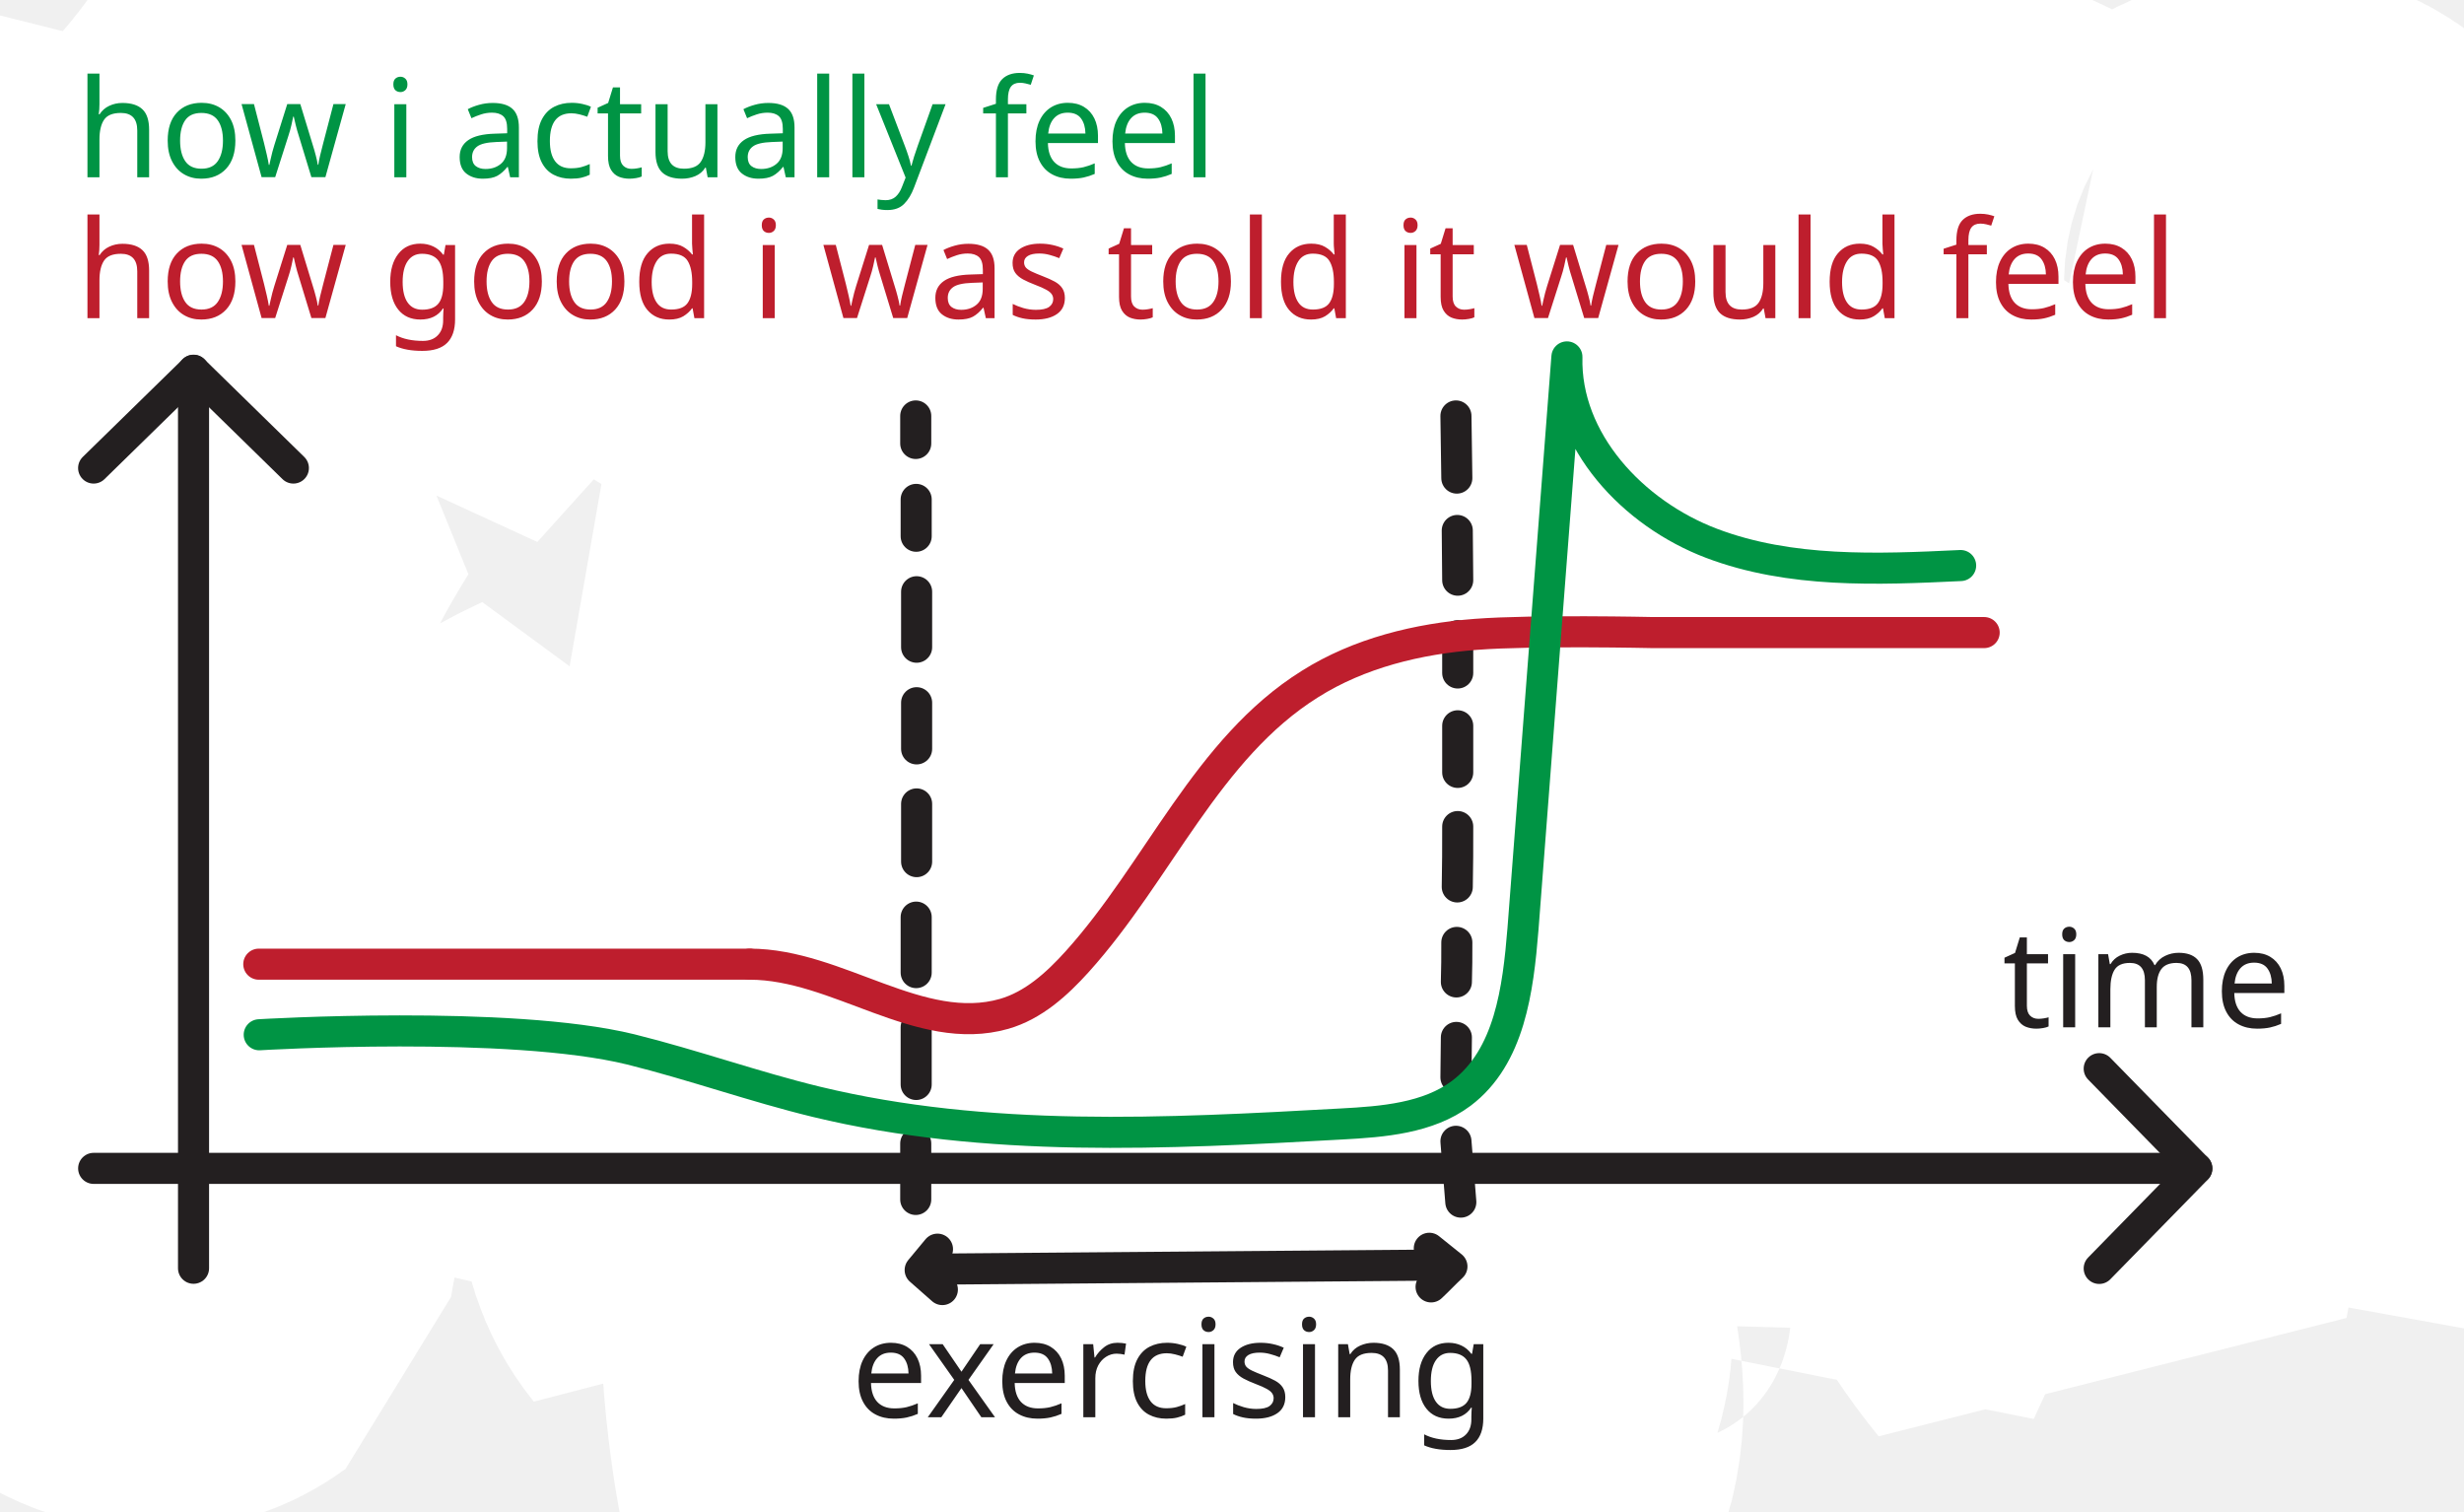
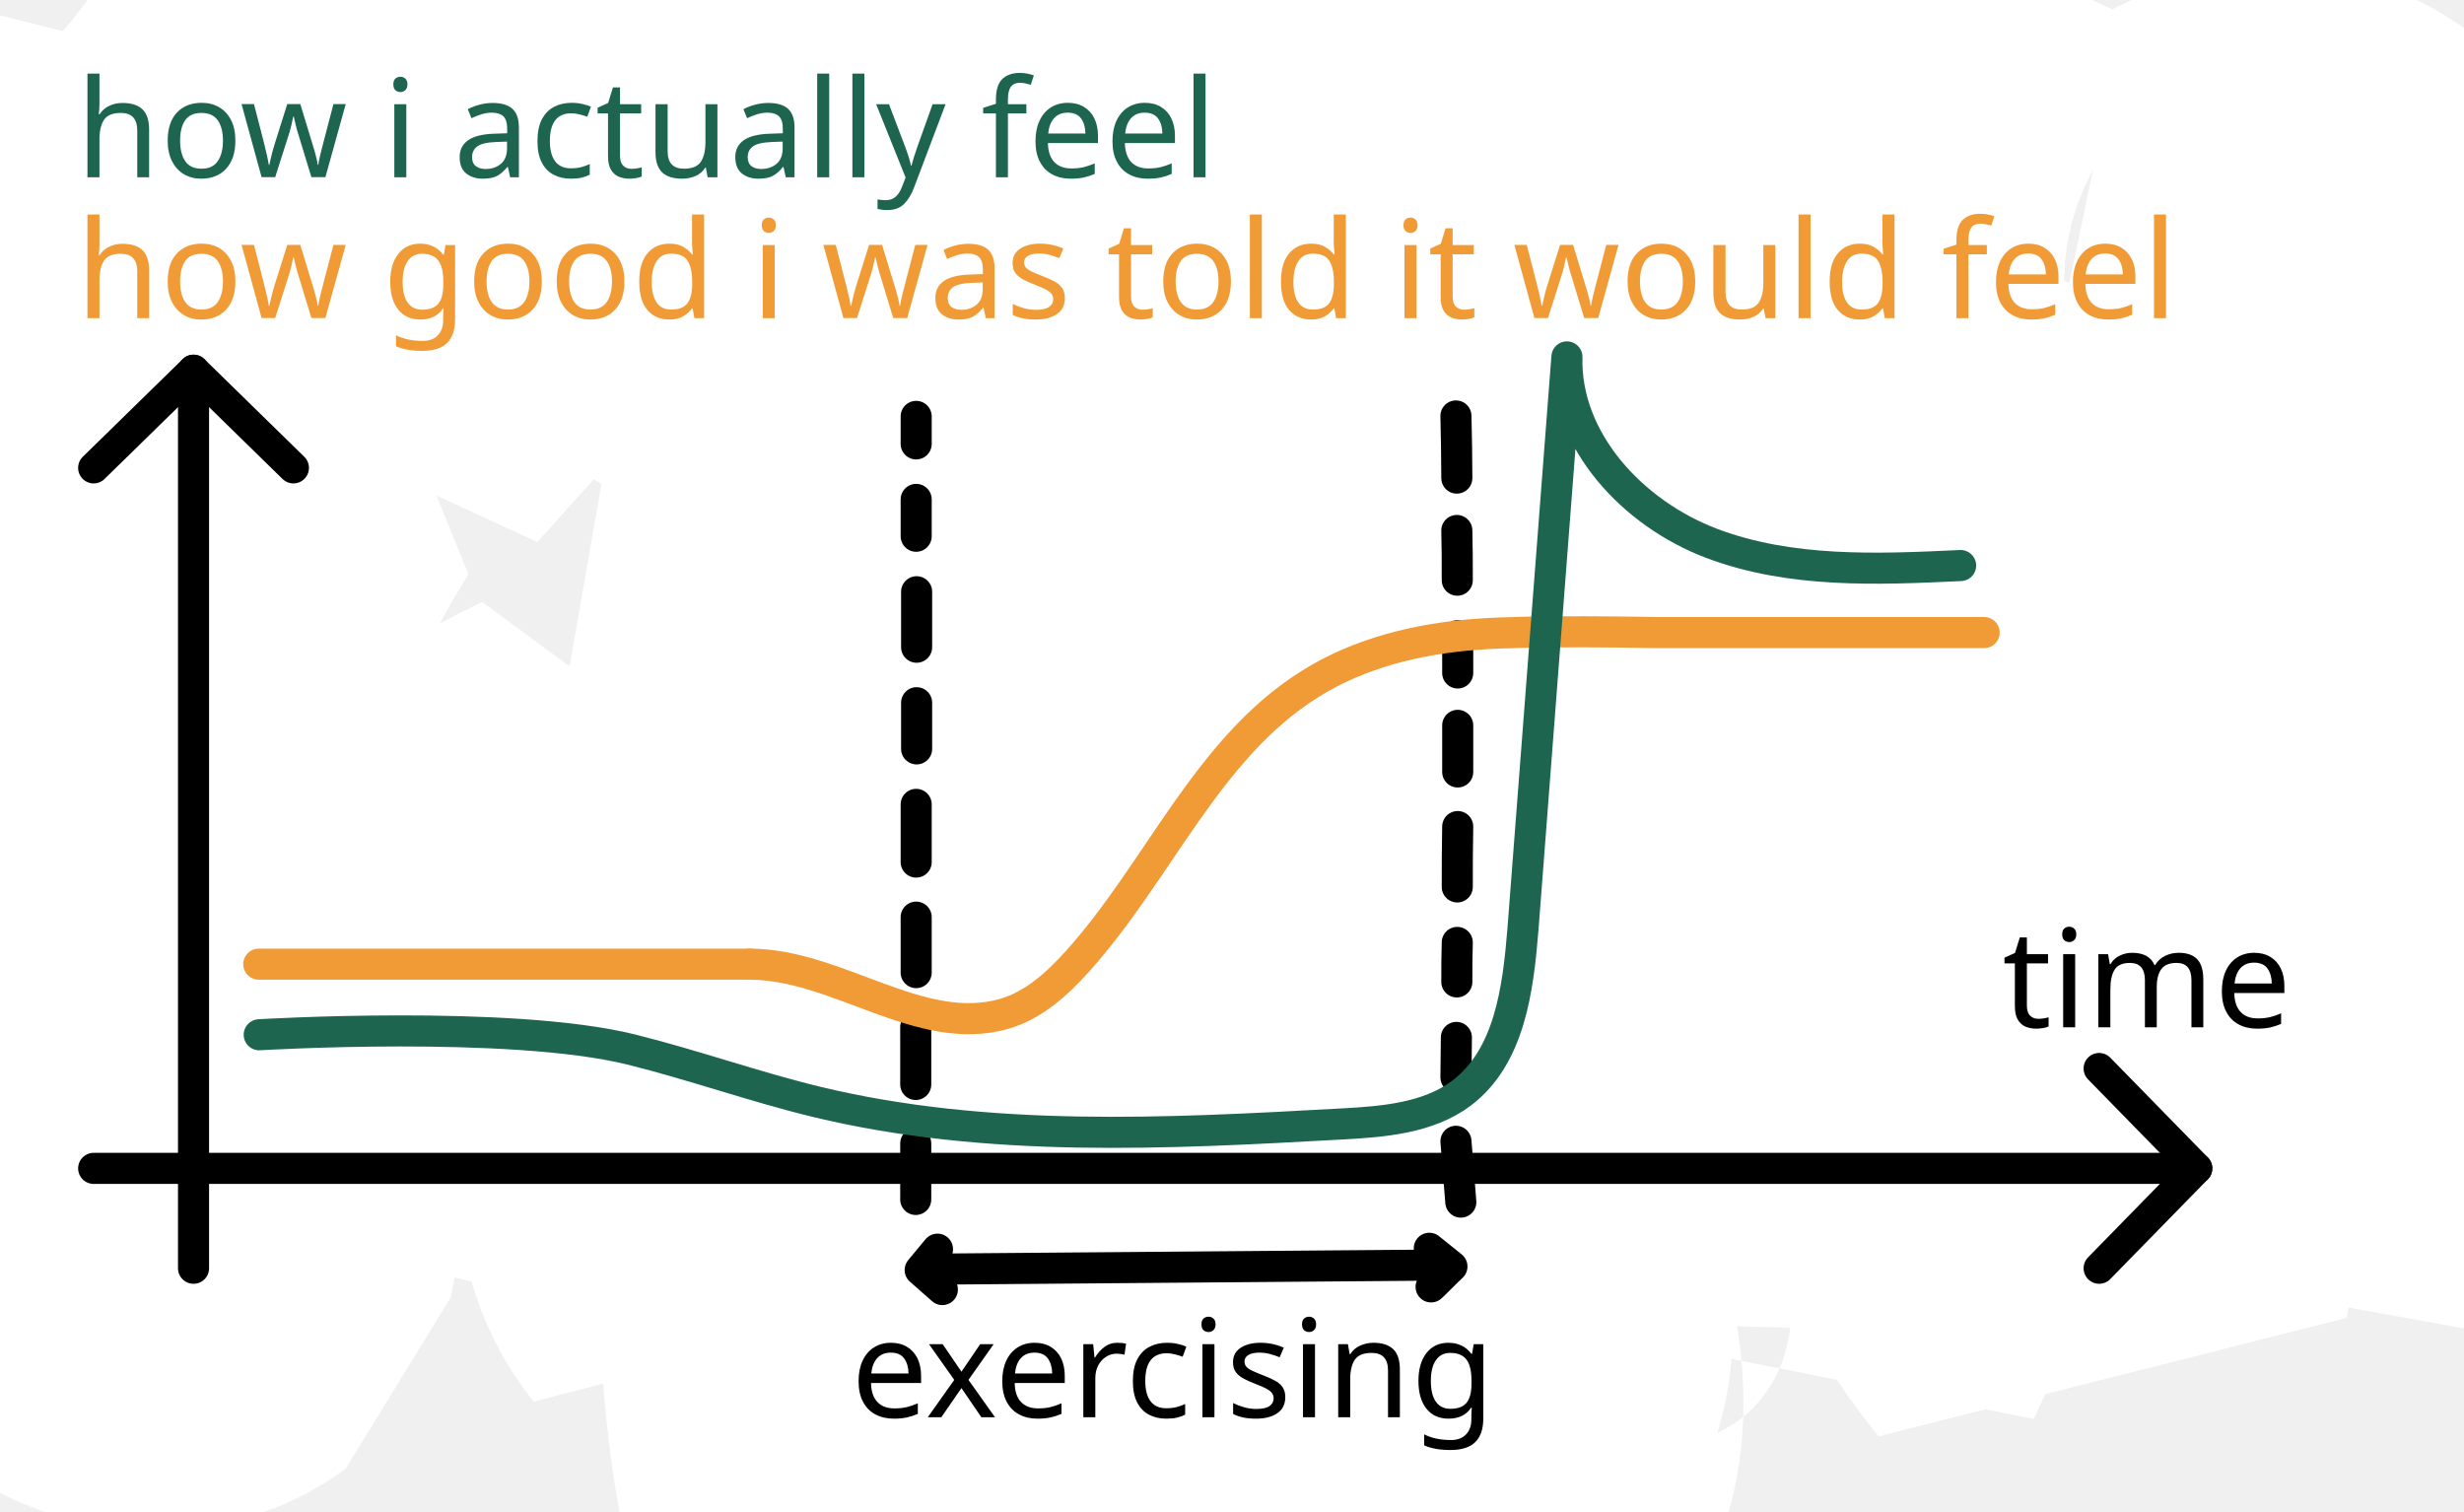
- <svg xmlns="http://www.w3.org/2000/svg" xmlns:xlink="http://www.w3.org/1999/xlink" version="1.1" id="Layer_1" x="0px" y="0px" width="555.1px" height="340.4px" viewBox="0 0 555.1 340.4" enable-background="new 0 0 555.1 340.4" xml:space="preserve">
-   <symbol id="Arrow_right_1_" viewBox="-25.5 -26 29 52">
-     <polyline fill="none" stroke="#231F20" stroke-width="7" stroke-linecap="round" stroke-linejoin="round" stroke-miterlimit="10" points="   -22,22.5 0,0 -22,-22.5  " />
-   </symbol>
-   <symbol id="Arrow_up" viewBox="-26 -25.5 52 29">
-     <polyline fill="none" stroke="#231F20" stroke-width="7" stroke-linecap="round" stroke-linejoin="round" stroke-miterlimit="10" points="   -22.5,-22 0,0 22.5,-22  " />
-   </symbol>
+ <svg xmlns="http://www.w3.org/2000/svg" version="1.1" id="Layer_1" x="0px" y="0px" width="555.1px" height="340.4px" viewBox="0 0 555.1 340.4" enable-background="new 0 0 555.1 340.4" xml:space="preserve">
  <path fill="none" stroke="#FFFFFF" stroke-width="120" stroke-linejoin="bevel" stroke-miterlimit="10" d="M35.7,12.4  C30,35.2,24.2,58,18.5,80.8C48.7,62.8,73,35,86.8,2.7c-3.4,26.4-6.9,52.8-10.3,79.2c23.9-26.5,47.8-53,71.7-79.5  c-5.4,26.8-10.8,53.7-16.2,80.5c20.5-16.4,38.3-36.1,52.4-58.2c-0.6,17.7-1.2,35.3-1.8,53c16.2-4.5,29.1-19.2,31.3-35.8  c1.1-8.2,1.3-18.8,9-21.6c9-3.2,16.4,9.1,14.6,18.4s-8.5,17.2-10.2,26.6c-1.8,9.4,6,21.6,14.8,18.1c1.9-26.8,13-52.8,31-72.7  c3.6,25.3,7.2,50.7,10.8,76c14.4-14.3,23-34.2,23.6-54.5c0.3-11,0.5-25.4,11.1-28.7c9.2-2.8,17.9,6.9,19.4,16.4  c1.5,9.5-1.2,19.2-0.3,28.8s7.9,20.1,17.4,19.1c5.8-0.6,10.2-5.1,14.9-8.5c4.7-3.4,11.5-5.8,16-2.3c5.6,4.3,3.5,14,8.5,18.9  c5.7,5.6,15.5,1.1,20.5-5.1c5-6.2,8.7-14.2,16.1-17.2c16-6.5,30.9,15.9,48.1,14.2c6.5-0.7,12.1-4.8,17.6-8.5s11.7-7.1,18.2-6.3  s12.3,8.3,9.1,14.1c6.2,69.5,11.7,143.2-20,205.3c-4-34.7-7.9-69.4-11.9-104c-7.5,39.1-15,78.1-22.5,117.2  c-18.3-22.4-27.3-52.1-24.7-80.9c-13.8,29.9-27.5,59.9-41.3,89.8c-0.6-15-14-28.3-29-28.9c-15-0.5-29.3,11.8-31,26.7  c-0.6-10.3-1.1-20.5-1.7-30.8c-11.1,14.4-22.2,28.8-33.2,43.3c-7-48.5,9.9-99.9,44.3-134.8c-19.1,0.2-38.1,0.4-57.2,0.7  c21.8-19.4,40-43,53.2-69.1c-9-5.7-20.6-7.1-30.6-3.7c11.7-10.4,23.4-20.8,35.1-31.2c-15,41.8-21.7,86.5-19.5,130.9  c27.3-10.1,50.7-30.2,64.8-55.7c-1.6,8-3.2,16-4.8,24c13.7-18.4,27.5-36.7,41.2-55.1c-3.4,10.2,3.7,22.5,14.2,24.6  c-5.3-14.3-18.1-25.6-32.9-29.1c-14.8-3.5-31.3,1-42.4,11.4c-1.4-13.3-2.8-26.6-4.2-39.9c-10.7,31.4-21.4,62.7-32.1,94.1  c-4.2-12.1-20-17.3-32-12.7c-11.9,4.6-19.8,16.6-22.8,29.1c-3,12.4-2,25.5-0.9,38.2c-10-9.2-20-18.5-30-27.7  c-10.8,17-16.6,37-16.6,57.1c-1.6-7.5-3.3-15.1-7.7-21.4s-12.3-10.7-19.6-8.7c-9.8,2.6-13.7,14.2-16,24.1  c-4.1,17.6-8.3,35.1-12.4,52.7c9.5-28,18.9-56,28.4-84.1c-14.3,38.6-17,81.4-7.6,121.5c22.8-20.7,36.3-51.3,36.2-82  c-5.8-7.9-20.1-3.7-23.1,5.5c-3.1,9.3,2.7,19.6,10.8,25c8.2,5.4,18.2,6.9,27.9,8.3c1.5,0.2,3,0.4,4.5,0.6c9.6,1.4,19.4,2.7,28.8,0.3  c9.4-2.4,18.2-9.6,19.5-19.1s-7.9-20-17.3-17.4c0.3,19.7,3.8,39.4,10.3,58c2.8,8.1,7.6,17,16,18.3c8.1,1.2,15.6-5.9,17.6-13.9  s0.2-16.3-1.6-24.3c0.6,14.7-16.6,25-31.2,22.9c-14.6-2.1-26.5-12.3-37.5-22c-16.8-14.9-33.7-29.9-50.5-44.8  c-8.8-7.8-17.7-15.7-23.8-25.8s-9.1-22.6-5.1-33.7c4-11,16.3-19.3,27.6-16.2c-8.7-20.4-11.6-43.2-8.3-65.1c4.7-1,9.5-2,14.2-3  c-5.5-6-11.1-12-16.6-18c-10.7,61.5-21.5,122.9-32.2,184.4c-5.1-6.3-4.4-15.6-2.1-23.4c2.3-7.8,6-15.4,6.1-23.5  c0.1-8.1-5.1-17.2-13.3-17.7c-9.8-0.5-15.5,10.7-18.7,20c-5.9,17.6-11.8,35.2-17.7,52.8c4.2-32,8.4-64,12.6-96.1  c-32.7,15.1-56,48.6-58.9,84.5c-2.3-27-1-54.4,3.8-81.1c-18.6,26.4-31.1,57.1-36.3,89c-8.2,6-21-0.3-24.3-9.9s0.7-20.4,6.7-28.5  s14.1-14.6,20.7-22.4c6.6-7.8,11.8-17.6,10.4-27.7c-1.6-12.1-12.1-21-16.9-32.2c-8.9-21.1,3.5-44.6,15.5-64  c-12.8-3.2-25.6-6.3-38.5-9.5" />
  <g id="Arrow_right">
</g>
  <g>
-     <line fill="none" stroke="#231F20" stroke-width="7" stroke-linecap="round" stroke-linejoin="round" stroke-miterlimit="10" x1="43.6" y1="83.4" x2="43.6" y2="285.7" />
-     <use xlink:href="#Arrow_up" width="52" height="29" x="-26" y="-25.5" transform="matrix(1 0 0 -1 43.5932 83.4354)" overflow="visible" />
-     <line fill="none" stroke="#231F20" stroke-width="7" stroke-linecap="round" stroke-linejoin="round" stroke-miterlimit="10" x1="21.1" y1="263.2" x2="494.9" y2="263.2" />
-     <use xlink:href="#Arrow_right_1_" width="29" height="52" x="-25.5" y="-26" transform="matrix(1 0 0 -1 494.9187 263.2372)" overflow="visible" />
+     <line fill="none" stroke="#000000" stroke-width="7" stroke-linecap="round" stroke-linejoin="round" stroke-miterlimit="10" x1="43.6" y1="83.4" x2="43.6" y2="285.7" />
+     <g>
+       <polyline fill="none" stroke="#000000" stroke-width="7" stroke-linecap="round" stroke-linejoin="round" stroke-miterlimit="10" points="    21.1,105.4 43.6,83.4 66.1,105.4   " />
+     </g>
+     <line fill="none" stroke="#000000" stroke-width="7" stroke-linecap="round" stroke-linejoin="round" stroke-miterlimit="10" x1="21.1" y1="263.2" x2="494.9" y2="263.2" />
+     <g>
+       <polyline fill="none" stroke="#000000" stroke-width="7" stroke-linecap="round" stroke-linejoin="round" stroke-miterlimit="10" points="    472.9,240.7 494.9,263.2 472.9,285.7   " />
+     </g>
  </g>
-   <text transform="matrix(1 0 0 1 451.0925 231.4174)" fill="#231F20" font-family="'PermanentMarker'" font-size="30.74px">time</text>
-   <text transform="matrix(1 0 0 1 17.0932 71.6698)" fill="#BE1E2D" font-family="'PermanentMarker'" font-size="30.74px">how good i was told it would feel</text>
-   <path fill="none" stroke="#BE1E2D" stroke-width="7" stroke-linecap="round" stroke-linejoin="round" stroke-miterlimit="10" d="  M58.3,217.2h110.6" />
+   <text transform="matrix(1 0 0 1 451.0925 231.4174)" font-family="'PermanentMarker'" font-size="30.74px">time</text>
+   <text transform="matrix(1 0 0 1 17.0932 71.6698)" fill="#F09B36" font-family="'PermanentMarker'" font-size="30.74px">how good i was told it would feel</text>
+   <line fill="none" stroke="#F09B36" stroke-width="7" stroke-linecap="round" stroke-linejoin="round" stroke-miterlimit="10" x1="58.3" y1="217.2" x2="168.9" y2="217.2" />
  <g>
-     <path fill="none" stroke="#231F20" stroke-width="7" stroke-linecap="round" stroke-linejoin="round" stroke-miterlimit="10" d="   M206.3,257.6c0,4.2,0,8.4,0,12.6" />
-     <path fill="none" stroke="#231F20" stroke-width="7" stroke-linecap="round" stroke-linejoin="round" stroke-miterlimit="10" d="   M206.4,231.4c0,4.3,0,8.6,0,12.9" />
-     <path fill="none" stroke="#231F20" stroke-width="7" stroke-linecap="round" stroke-linejoin="round" stroke-miterlimit="10" d="   M206.4,206.6c0,4.2,0,8.3,0,12.5" />
-     <path fill="none" stroke="#231F20" stroke-width="7" stroke-linecap="round" stroke-linejoin="round" stroke-miterlimit="10" d="   M206.5,181.1c0,4.3,0,8.7,0,13" />
-     <path fill="none" stroke="#231F20" stroke-width="7" stroke-linecap="round" stroke-linejoin="round" stroke-miterlimit="10" d="   M206.5,158.3c0,3.5,0,6.9,0,10.4" />
-     <path fill="none" stroke="#231F20" stroke-width="7" stroke-linecap="round" stroke-linejoin="round" stroke-miterlimit="10" d="   M206.5,133.3c0,4.2,0,8.3,0,12.5" />
-     <path fill="none" stroke="#231F20" stroke-width="7" stroke-linecap="round" stroke-linejoin="round" stroke-miterlimit="10" d="   M206.4,112.5c0,2.8,0,5.6,0,8.3" />
-     <path fill="none" stroke="#231F20" stroke-width="7" stroke-linecap="round" stroke-linejoin="round" stroke-miterlimit="10" d="   M206.3,93.7c0,2.1,0,4.2,0,6.2" />
+     <path fill="none" stroke="#000000" stroke-width="7" stroke-linecap="round" stroke-linejoin="round" stroke-miterlimit="10" d="   M206.3,270.2c0-4.2,0-8.4,0-12.6" />
+     <path fill="none" stroke="#000000" stroke-width="7" stroke-linecap="round" stroke-linejoin="round" stroke-miterlimit="10" d="   M206.3,244.3c0-4.3,0-8.6,0-12.9" />
+     <path fill="none" stroke="#000000" stroke-width="7" stroke-linecap="round" stroke-linejoin="round" stroke-miterlimit="10" d="   M206.4,219.1c0-4.2,0-8.3,0-12.5" />
+     <path fill="none" stroke="#000000" stroke-width="7" stroke-linecap="round" stroke-linejoin="round" stroke-miterlimit="10" d="   M206.4,194.2c0-4.3,0-8.7,0-13" />
+     <path fill="none" stroke="#000000" stroke-width="7" stroke-linecap="round" stroke-linejoin="round" stroke-miterlimit="10" d="   M206.5,168.7c0-3.5,0-6.9,0-10.4" />
+     <path fill="none" stroke="#000000" stroke-width="7" stroke-linecap="round" stroke-linejoin="round" stroke-miterlimit="10" d="   M206.5,145.8c0-4.2,0-8.3,0-12.5" />
+     <path fill="none" stroke="#000000" stroke-width="7" stroke-linecap="round" stroke-linejoin="round" stroke-miterlimit="10" d="   M206.4,120.8c0-2.8,0-5.6,0-8.3" />
+     <path fill="none" stroke="#000000" stroke-width="7" stroke-linecap="round" stroke-linejoin="round" stroke-miterlimit="10" d="   M206.4,100c0-2.1,0-4.2,0-6.2" />
  </g>
  <g>
-     <path fill="none" stroke="#231F20" stroke-width="7" stroke-linecap="round" stroke-linejoin="round" stroke-miterlimit="10" d="   M211.2,281.4c-1.3,1.6-2.6,3.1-3.9,4.7c1.7,1.5,3.3,2.9,5,4.4" />
-     <path fill="none" stroke="#231F20" stroke-width="7" stroke-linecap="round" stroke-linejoin="round" stroke-miterlimit="10" d="   M210.2,285.9c37.2-0.3,74.4-0.6,111.6-0.9" />
-     <path fill="none" stroke="#231F20" stroke-width="7" stroke-linecap="round" stroke-linejoin="round" stroke-miterlimit="10" d="   M322,281.2c1.7,1.4,3.4,2.7,5.1,4.1c-1.6,1.5-3.1,3.1-4.7,4.6" />
+     <path fill="none" stroke="#000000" stroke-width="7" stroke-linecap="round" stroke-linejoin="round" stroke-miterlimit="10" d="   M211.2,281.4c-1.3,1.6-2.6,3.1-3.9,4.7c1.7,1.5,3.3,2.9,5,4.4" />
+     <path fill="none" stroke="#000000" stroke-width="7" stroke-linecap="round" stroke-linejoin="round" stroke-miterlimit="10" d="   M210.2,285.9c37.2-0.3,74.4-0.6,111.6-0.9" />
+     <path fill="none" stroke="#000000" stroke-width="7" stroke-linecap="round" stroke-linejoin="round" stroke-miterlimit="10" d="   M322,281.2c1.7,1.4,3.4,2.7,5.1,4.1c-1.6,1.5-3.1,3.1-4.7,4.6" />
  </g>
-   <text transform="matrix(1 0 0 1 191.7393 319.2701)" fill="#231F20" font-family="'PermanentMarker'" font-size="30.74px">exercising</text>
+   <text transform="matrix(1 0 0 1 191.7393 319.2701)" font-family="'PermanentMarker'" font-size="30.74px">exercising</text>
  <g>
-     <path fill="none" stroke="#231F20" stroke-width="7" stroke-linecap="round" stroke-linejoin="round" stroke-miterlimit="10" d="   M328,257.1c0.4,4.6,0.7,9.1,1.1,13.7" />
-     <path fill="none" stroke="#231F20" stroke-width="7" stroke-linecap="round" stroke-linejoin="round" stroke-miterlimit="10" d="   M328.1,233.7c0,3-0.1,6-0.1,9" />
-     <path fill="none" stroke="#231F20" stroke-width="7" stroke-linecap="round" stroke-linejoin="round" stroke-miterlimit="10" d="   M328.2,212.3c0,3,0,6-0.1,8.9" />
-     <path fill="none" stroke="#231F20" stroke-width="7" stroke-linecap="round" stroke-linejoin="round" stroke-miterlimit="10" d="   M328.4,186.2c0,4.5,0,9.1-0.1,13.6" />
-     <path fill="none" stroke="#231F20" stroke-width="7" stroke-linecap="round" stroke-linejoin="round" stroke-miterlimit="10" d="   M328.4,163.5c0,3.5,0,7,0,10.5" />
-     <path fill="none" stroke="#231F20" stroke-width="7" stroke-linecap="round" stroke-linejoin="round" stroke-miterlimit="10" d="   M328.4,143.2c0,2.8,0,5.6,0,8.4" />
-     <path fill="none" stroke="#231F20" stroke-width="7" stroke-linecap="round" stroke-linejoin="round" stroke-miterlimit="10" d="   M328.3,119.5c0,3.7,0.1,7.4,0.1,11.2" />
-     <path fill="none" stroke="#231F20" stroke-width="7" stroke-linecap="round" stroke-linejoin="round" stroke-miterlimit="10" d="   M328,93.7c0.1,4.7,0.1,9.3,0.2,14" />
+     <path fill="none" stroke="#000000" stroke-width="7" stroke-linecap="round" stroke-linejoin="round" stroke-miterlimit="10" d="   M329.1,270.8c-0.4-4.6-0.7-9.1-1.1-13.7" />
+     <path fill="none" stroke="#000000" stroke-width="7" stroke-linecap="round" stroke-linejoin="round" stroke-miterlimit="10" d="   M328,242.7c0-3,0.1-6,0.1-9" />
+     <path fill="none" stroke="#000000" stroke-width="7" stroke-linecap="round" stroke-linejoin="round" stroke-miterlimit="10" d="   M328.2,221.2c0-3,0-6,0.1-8.9" />
+     <path fill="none" stroke="#000000" stroke-width="7" stroke-linecap="round" stroke-linejoin="round" stroke-miterlimit="10" d="   M328.3,199.8c0-4.5,0-9.1,0.1-13.6" />
+     <path fill="none" stroke="#000000" stroke-width="7" stroke-linecap="round" stroke-linejoin="round" stroke-miterlimit="10" d="   M328.4,173.9c0-3.5,0-7,0-10.5" />
+     <path fill="none" stroke="#000000" stroke-width="7" stroke-linecap="round" stroke-linejoin="round" stroke-miterlimit="10" d="   M328.4,151.6c0-2.8,0-5.6,0-8.4" />
+     <path fill="none" stroke="#000000" stroke-width="7" stroke-linecap="round" stroke-linejoin="round" stroke-miterlimit="10" d="   M328.3,130.7c0-3.7,0-7.4-0.1-11.2" />
+     <path fill="none" stroke="#000000" stroke-width="7" stroke-linecap="round" stroke-linejoin="round" stroke-miterlimit="10" d="   M328.2,107.7c0-4.7-0.1-9.3-0.2-14" />
  </g>
-   <path fill="none" stroke="#BE1E2D" stroke-width="7" stroke-linecap="round" stroke-linejoin="round" stroke-miterlimit="10" d="  M168.9,217.2c19.8,0,38.3,16.6,57.3,11.2c6.6-1.9,11.9-6.7,16.5-11.8c18.3-20.3,29.2-48,52.4-62.5c11.1-7,24.3-10.2,37.4-11.2  c13.1-1,39.8-0.4,39.8-0.4h74.7" />
-   <text transform="matrix(1 0 0 1 17.0932 39.9427)" fill="#009444" font-family="'PermanentMarker'" font-size="30.74px">how i actually feel</text>
-   <path fill="none" stroke="#009444" stroke-width="7" stroke-linecap="round" stroke-linejoin="round" stroke-miterlimit="10" d="  M58.4,233.1c0,0,56.4-3.4,83.7,3.3c14.1,3.5,27.8,8.4,41.8,11.8c38.5,9.3,78.7,7.2,118.3,5c9.4-0.5,19.5-1.3,27-6.9  c10.9-8.2,12.8-23.4,13.9-37c3.3-43,6.6-85.9,9.9-128.9c-0.5,18.9,14.9,35.3,32.6,42s37.2,5.9,56.1,5" />
+   <path fill="none" stroke="#F09B36" stroke-width="7" stroke-linecap="round" stroke-linejoin="round" stroke-miterlimit="10" d="  M168.9,217.2c19.8,0,38.3,16.6,57.3,11.2c6.6-1.9,11.9-6.7,16.5-11.8c18.3-20.3,29.2-48,52.4-62.5c11.1-7,24.3-10.2,37.4-11.2  c13.1-1,39.8-0.4,39.8-0.4h74.7" />
+   <text transform="matrix(1 0 0 1 17.0932 39.9427)" fill="#1E6550" font-family="'PermanentMarker'" font-size="30.74px">how i actually feel</text>
+   <path fill="none" stroke="#1E6550" stroke-width="7" stroke-linecap="round" stroke-linejoin="round" stroke-miterlimit="10" d="  M58.4,233.1c0,0,56.4-3.4,83.7,3.3c14.1,3.5,27.8,8.4,41.8,11.8c38.5,9.3,78.7,7.2,118.3,5c9.4-0.5,19.5-1.3,27-6.9  c10.9-8.2,12.8-23.4,13.9-37c3.3-43,6.6-85.9,9.9-128.9c-0.5,18.9,14.9,35.3,32.6,42s37.2,5.9,56.1,5" />
+   <g id="Arrow_up">
+ </g>
</svg>
